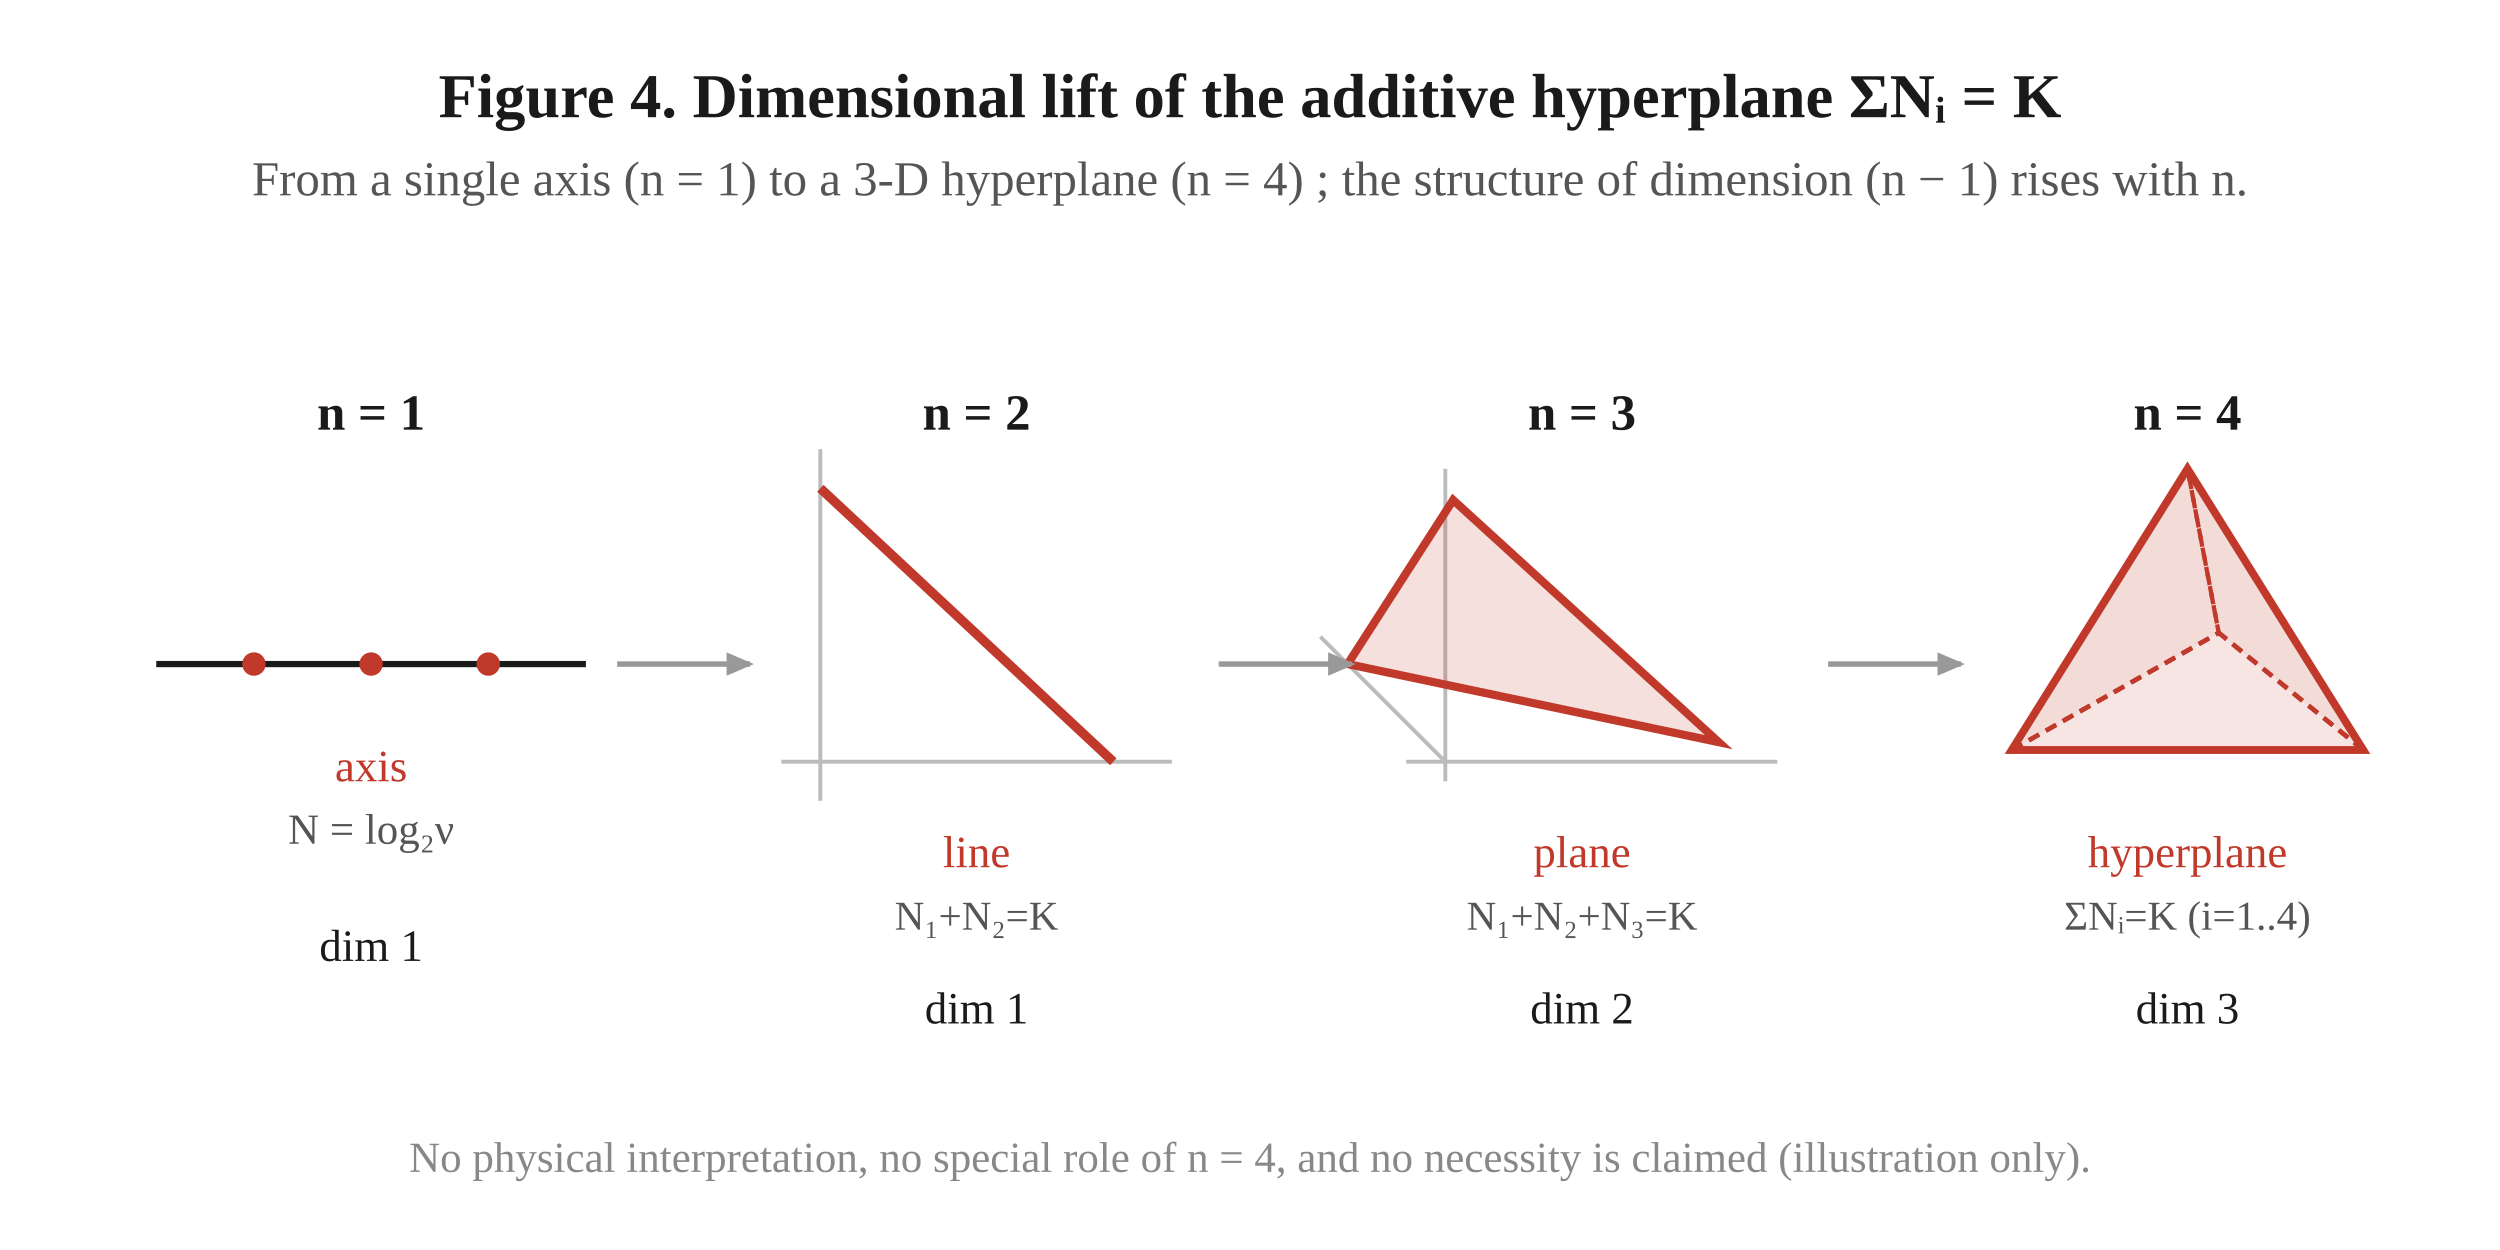
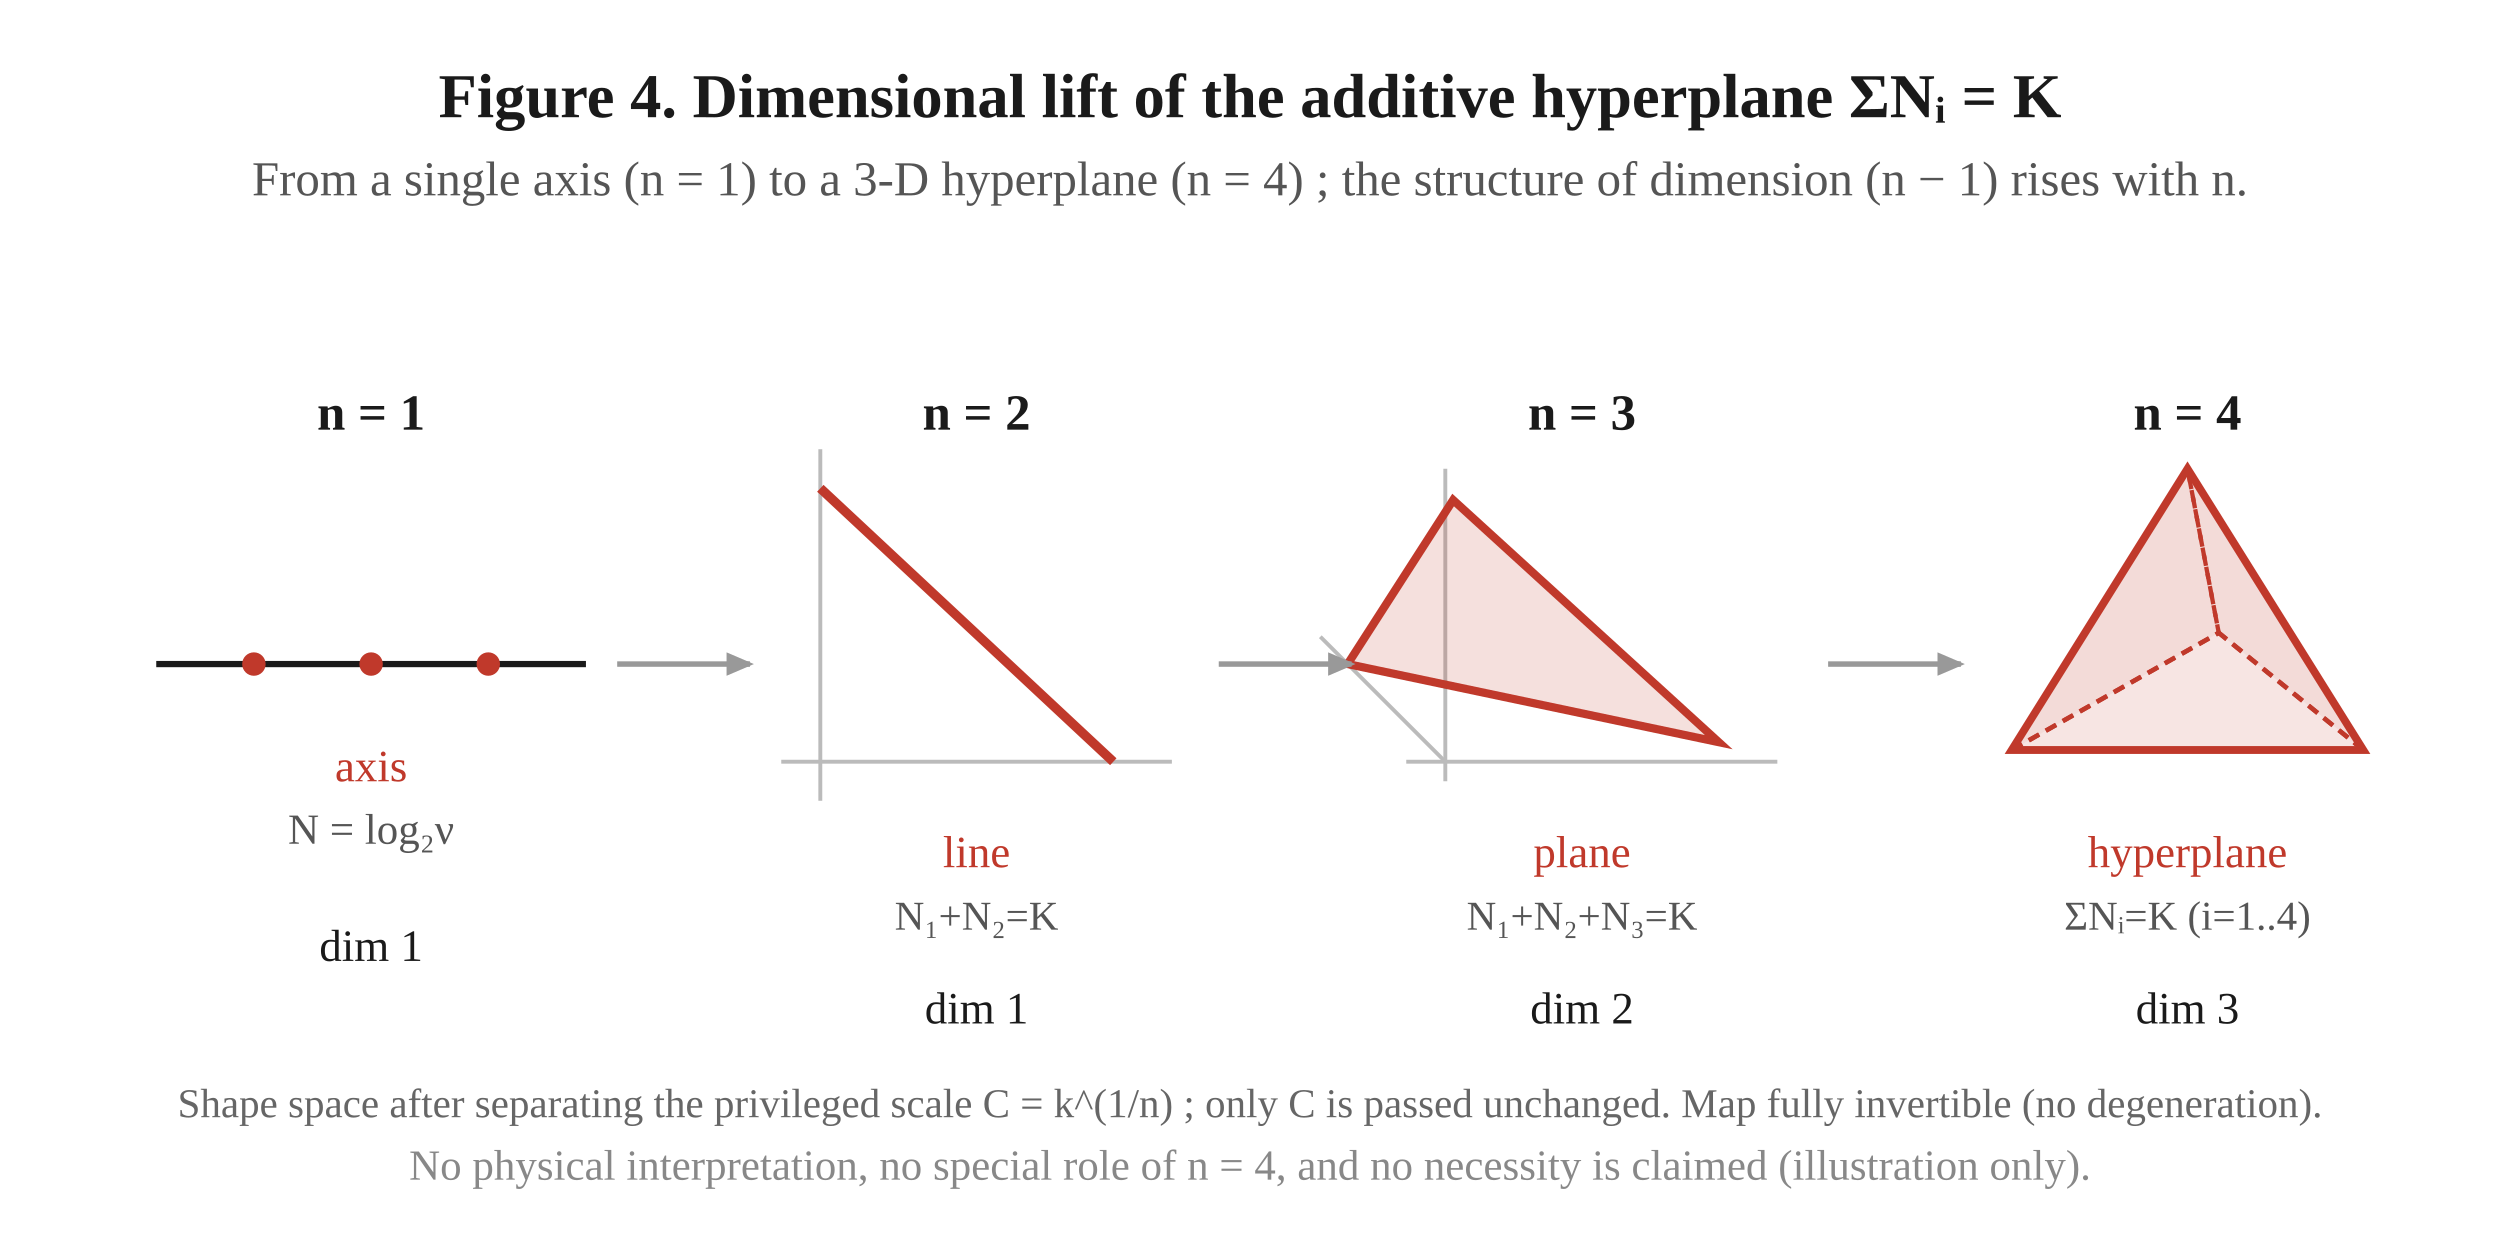
<svg xmlns="http://www.w3.org/2000/svg" width="640" height="320" viewBox="0 0 640 320" font-family="Georgia, 'Times New Roman', serif">
  <rect width="640" height="320" fill="#ffffff" />
  <text x="320" y="30" text-anchor="middle" font-size="16" font-weight="bold" fill="#1a1a1a">Figure 4.  Dimensional lift of the additive hyperplane ΣNᵢ = K</text>
  <text x="320" y="50" text-anchor="middle" font-size="12.5" fill="#555">From a single axis (n = 1) to a 3-D hyperplane (n = 4) ; the structure of dimension (n − 1) rises with n.</text>
  <g>
    <line x1="40" y1="170" x2="150" y2="170" stroke="#1a1a1a" stroke-width="1.6" />
    <circle cx="65" cy="170" r="3" fill="#c0392b" />
    <circle cx="95" cy="170" r="3" fill="#c0392b" />
    <circle cx="125" cy="170" r="3" fill="#c0392b" />
    <text x="95" y="110" text-anchor="middle" font-size="13" font-weight="bold" fill="#1a1a1a">n = 1</text>
    <text x="95" y="200" text-anchor="middle" font-size="11.5" fill="#c0392b">axis</text>
    <text x="95" y="216" text-anchor="middle" font-size="11" fill="#555">N = log₂ν</text>
    <text x="95" y="246" text-anchor="middle" font-size="11.5" fill="#1a1a1a">dim 1</text>
  </g>
  <g>
    <line x1="200" y1="195" x2="300" y2="195" stroke="#bbb" stroke-width="1" />
    <line x1="210" y1="205" x2="210" y2="115" stroke="#bbb" stroke-width="1" />
    <line x1="285" y1="195" x2="210" y2="125" stroke="#c0392b" stroke-width="2.4" />
    <text x="250" y="110" text-anchor="middle" font-size="13" font-weight="bold" fill="#1a1a1a">n = 2</text>
    <text x="250" y="222" text-anchor="middle" font-size="11.5" fill="#c0392b">line</text>
    <text x="250" y="238" text-anchor="middle" font-size="10.5" fill="#555">N₁+N₂=K</text>
    <text x="250" y="262" text-anchor="middle" font-size="11.5" fill="#1a1a1a">dim 1</text>
  </g>
  <g>
    <line x1="360" y1="195" x2="455" y2="195" stroke="#bbb" stroke-width="1" />
    <line x1="370" y1="200" x2="370" y2="120" stroke="#bbb" stroke-width="1" />
    <line x1="370" y1="195" x2="338" y2="163" stroke="#bbb" stroke-width="1" />
    <polygon points="440,190 372,128 345,170" fill="#c0392b" fill-opacity="0.16" stroke="#c0392b" stroke-width="2.1" />
    <text x="405" y="110" text-anchor="middle" font-size="13" font-weight="bold" fill="#1a1a1a">n = 3</text>
    <text x="405" y="222" text-anchor="middle" font-size="11.5" fill="#c0392b">plane</text>
    <text x="405" y="238" text-anchor="middle" font-size="10.5" fill="#555">N₁+N₂+N₃=K</text>
    <text x="405" y="262" text-anchor="middle" font-size="11.5" fill="#1a1a1a">dim 2</text>
  </g>
  <g>
    <polygon points="560,120 515,192 605,192" fill="#c0392b" fill-opacity="0.13" stroke="#c0392b" stroke-width="2" />
    <polygon points="560,120 515,192 568,162" fill="#c0392b" fill-opacity="0.06" stroke="#c0392b" stroke-width="1.1" stroke-dasharray="3 2" />
    <polygon points="560,120 605,192 568,162" fill="#c0392b" fill-opacity="0.06" stroke="#c0392b" stroke-width="1.1" stroke-dasharray="3 2" />
    <g stroke="#c0392b" stroke-width="1.2" stroke-dasharray="3 2" fill="none">
      <line x1="515" y1="192" x2="568" y2="162" />
      <line x1="605" y1="192" x2="568" y2="162" />
    </g>
    <text x="560" y="110" text-anchor="middle" font-size="13" font-weight="bold" fill="#1a1a1a">n = 4</text>
    <text x="560" y="222" text-anchor="middle" font-size="11.5" fill="#c0392b">hyperplane</text>
    <text x="560" y="238" text-anchor="middle" font-size="10.5" fill="#555">ΣNᵢ=K (i=1..4)</text>
    <text x="560" y="262" text-anchor="middle" font-size="11.5" fill="#1a1a1a">dim 3</text>
  </g>
  <g stroke="#999" stroke-width="1.4" fill="none">
    <line x1="158" y1="170" x2="192" y2="170" marker-end="url(#a4)" />
    <line x1="312" y1="170" x2="346" y2="170" marker-end="url(#a4)" />
    <line x1="468" y1="170" x2="502" y2="170" marker-end="url(#a4)" />
  </g>
  <defs>
    <marker id="a4" markerWidth="9" markerHeight="9" refX="6" refY="3" orient="auto" markerUnits="userSpaceOnUse">
      <path d="M0,0 L7,3 L0,6 Z" fill="#999" />
    </marker>
  </defs>
-   <text x="320" y="300" text-anchor="middle" font-size="11" fill="#888">No physical interpretation, no special role of n = 4, and no necessity is claimed (illustration only).</text>
+   <text x="320" y="286" text-anchor="middle" font-size="10.5" fill="#666">Shape space after separating the privileged scale C = k^(1/n) ; only C is passed unchanged. Map fully invertible (no degeneration).</text>
+   <text x="320" y="302" text-anchor="middle" font-size="11" fill="#888">No physical interpretation, no special role of n = 4, and no necessity is claimed (illustration only).</text>
</svg>
